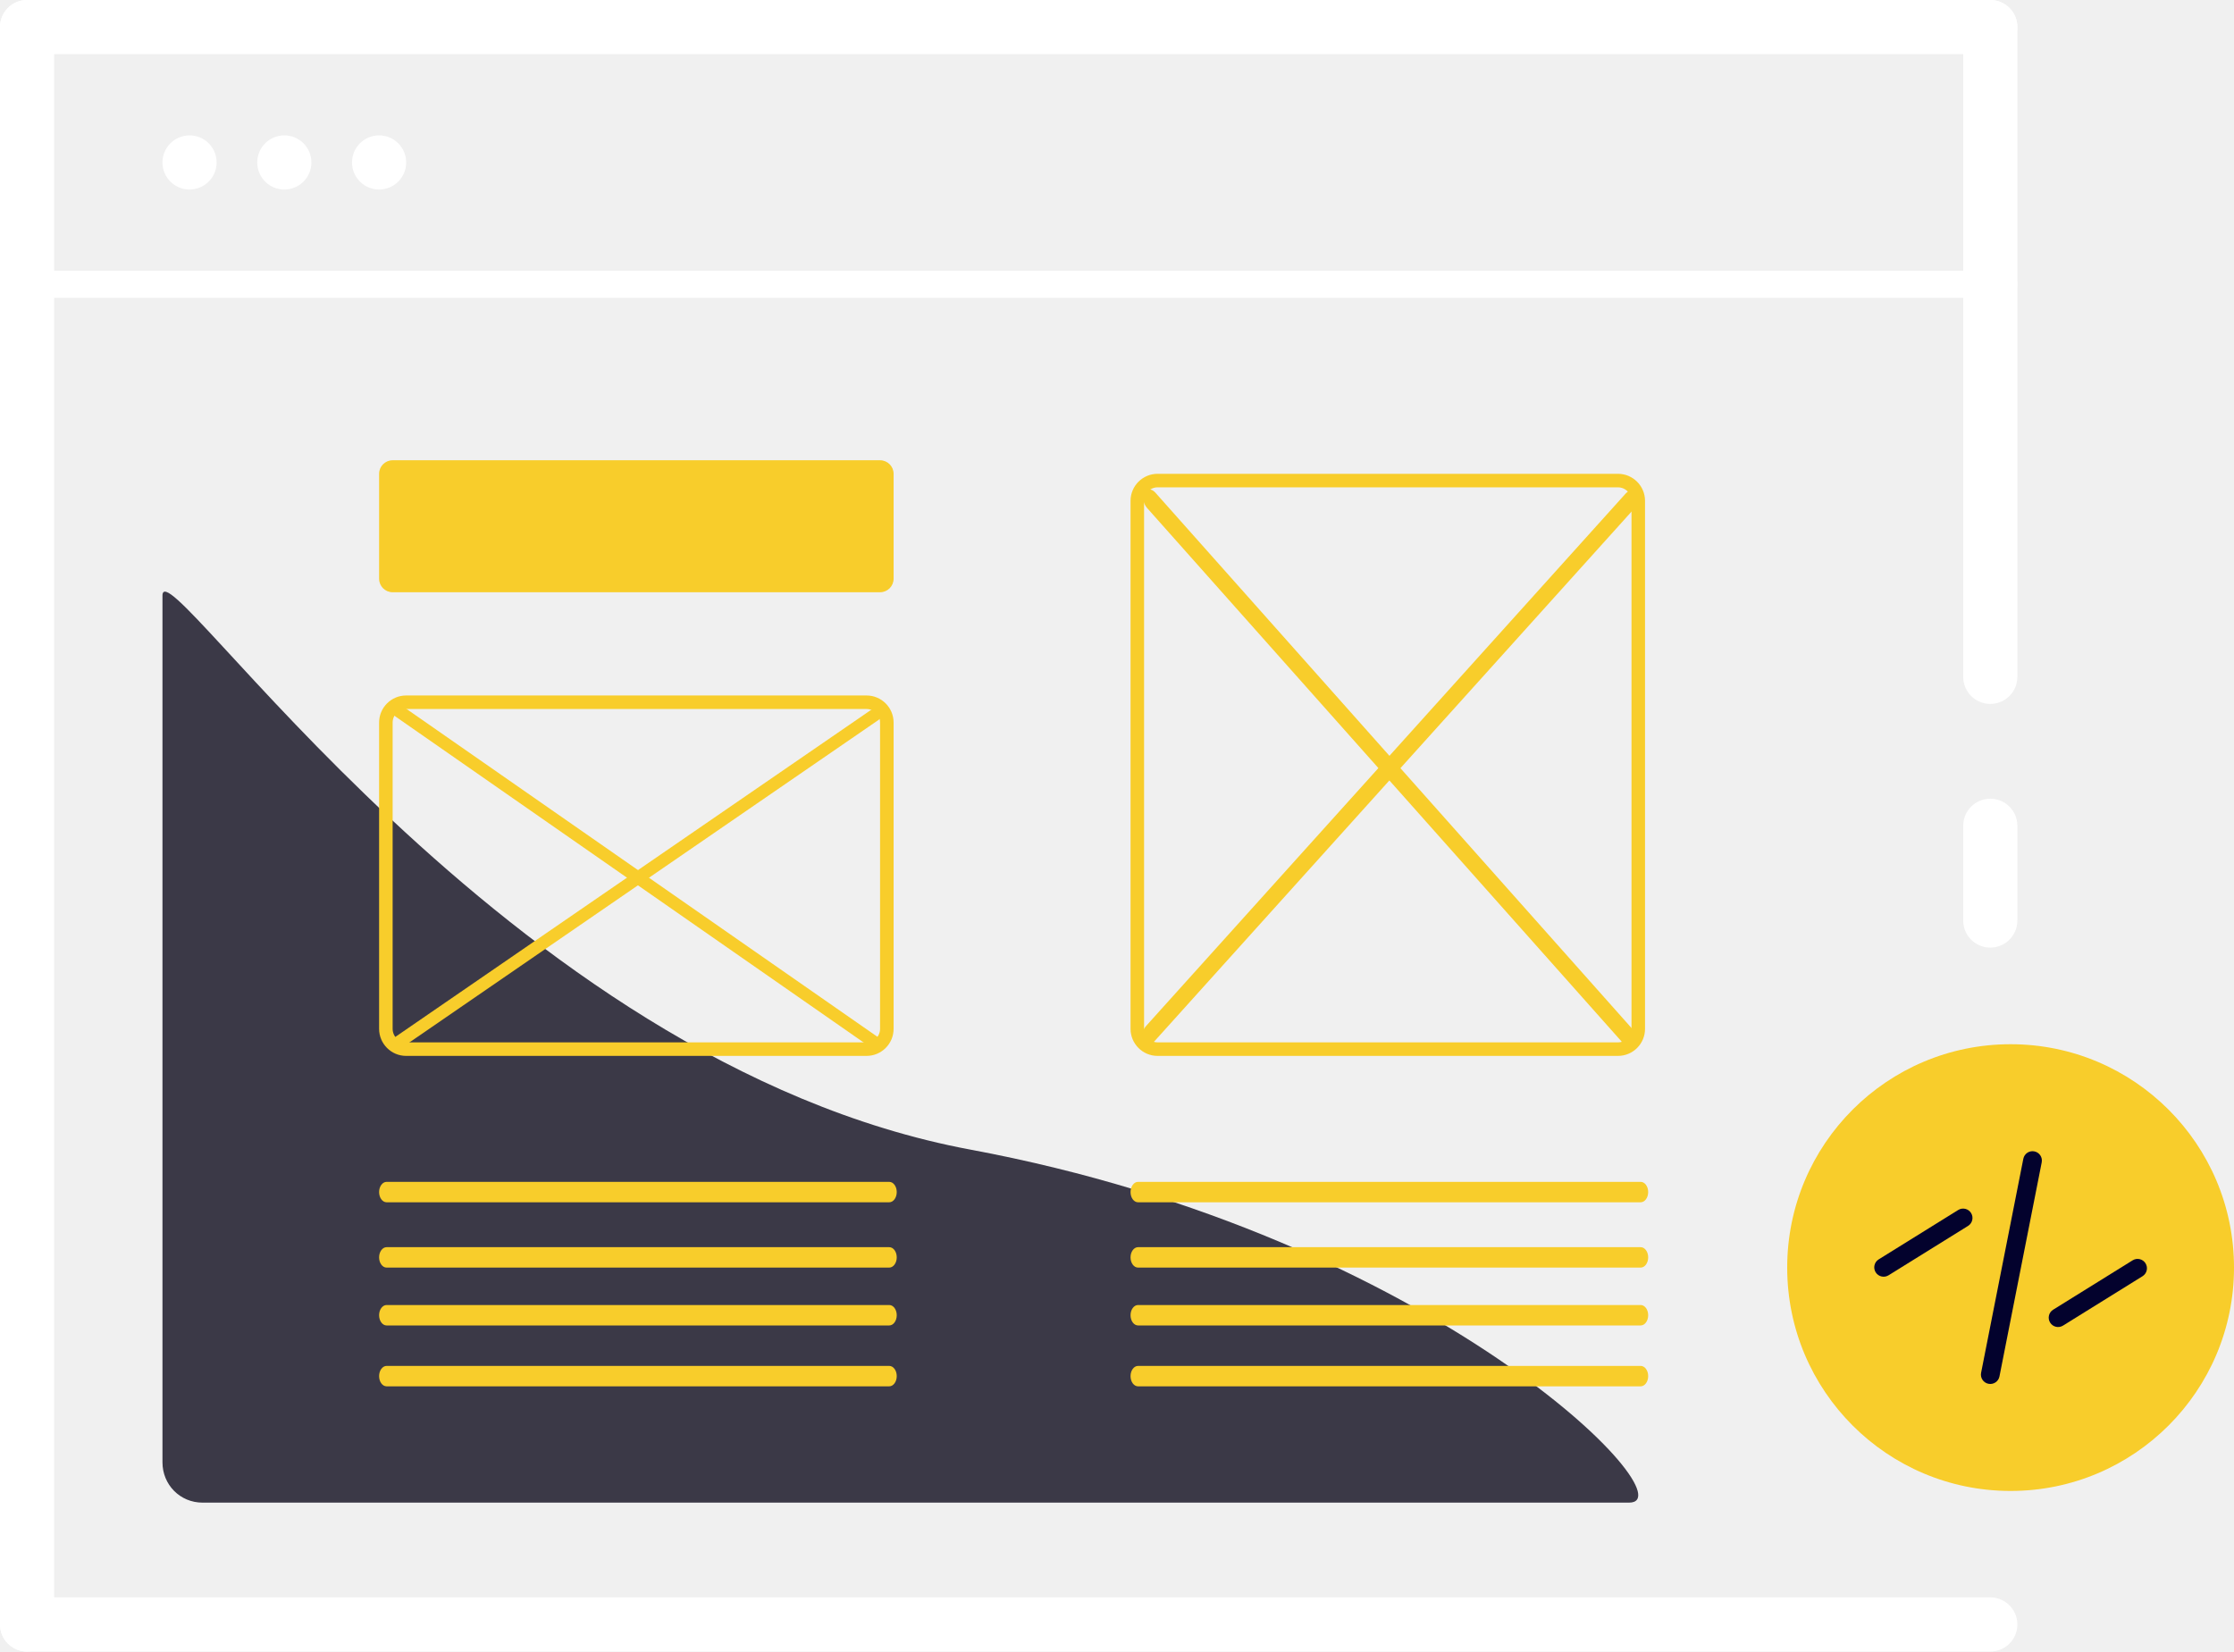
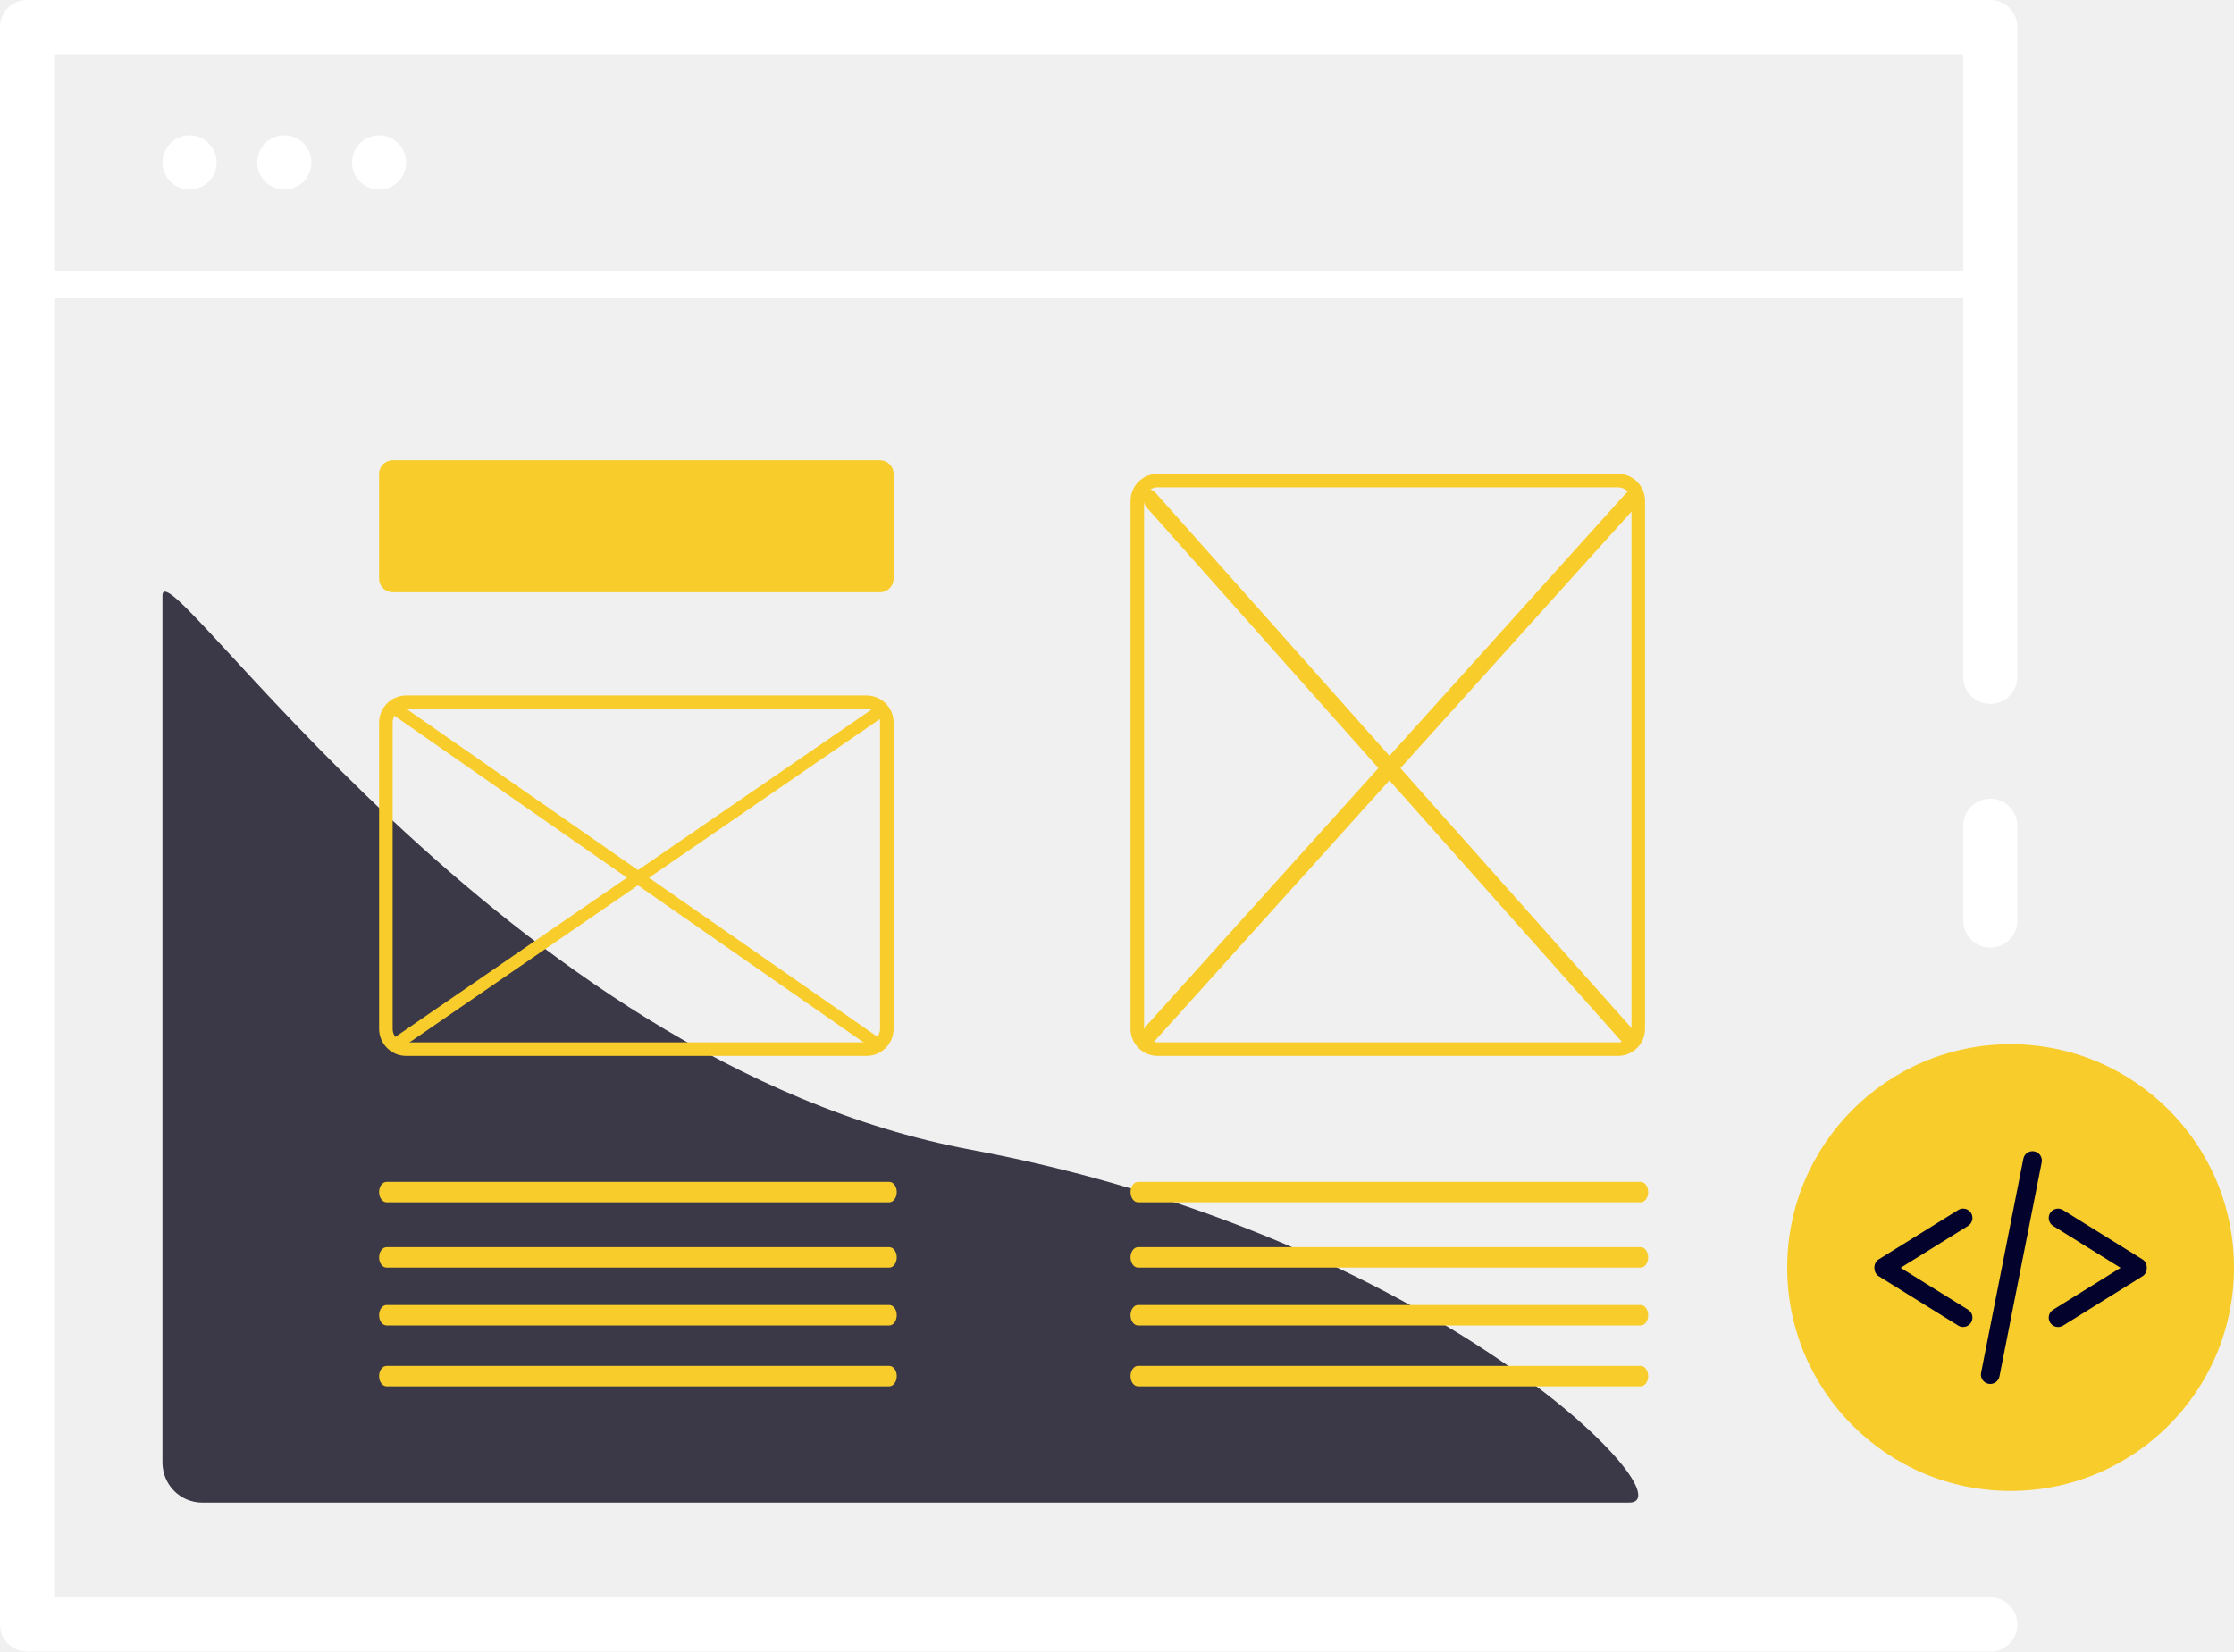
- <svg xmlns="http://www.w3.org/2000/svg" width="165" height="122" viewBox="0 0 165 122" fill="none">
-   <rect width="149" height="4" rx="2" fill="white" />
-   <rect y="118" width="149" height="4" rx="2" fill="white" />
-   <rect y="20" width="149" height="2" rx="1" fill="white" />
-   <circle cx="148.5" cy="93.637" r="16.5" fill="#F8CD2B" />
-   <rect y="122" width="122" height="4" rx="2" transform="rotate(-90 0 122)" fill="white" />
-   <rect x="145" y="52" width="52" height="4" rx="2" transform="rotate(-90 145 52)" fill="white" />
-   <rect x="145" y="70" width="11" height="4" rx="2" transform="rotate(-90 145 70)" fill="white" />
-   <circle cx="14" cy="12" r="2" fill="white" />
-   <circle cx="21" cy="12" r="2" fill="white" />
-   <circle cx="28" cy="12" r="2" fill="white" />
-   <path d="M12 43.998C12 39.986 37.243 78.502 71.666 84.921C106.089 91.341 124.907 111 120.317 111C116.191 111 31.916 111 14.958 111C13.301 111 12 109.678 12 108.022C12 95.484 12 47.484 12 43.998Z" fill="#3B3947" />
-   <path d="M65.678 92.129C65.985 92.129 66.232 92.466 66.232 92.883C66.232 93.3 65.983 93.637 65.678 93.637H28.553C28.248 93.637 28 93.3 28 92.883C28 92.467 28.249 92.129 28.553 92.129H65.678Z" fill="#F8CD2B" />
-   <path d="M65.678 87.304C65.985 87.304 66.232 87.642 66.232 88.059C66.232 88.475 65.983 88.813 65.678 88.813H28.553C28.248 88.813 28 88.475 28 88.059C28 87.643 28.249 87.304 28.553 87.304H65.678Z" fill="#F8CD2B" />
-   <path d="M65.678 96.402C65.985 96.402 66.232 96.74 66.232 97.157C66.232 97.573 65.983 97.911 65.678 97.911H28.553C28.248 97.911 28 97.573 28 97.157C28 96.741 28.249 96.402 28.553 96.402H65.678Z" fill="#F8CD2B" />
-   <path d="M65.678 100.9C65.985 100.9 66.232 101.237 66.232 101.654C66.232 102.071 65.983 102.409 65.678 102.409H28.553C28.248 102.409 28 102.071 28 101.654C28 101.239 28.249 100.9 28.553 100.9H65.678Z" fill="#F8CD2B" />
-   <path d="M121.178 92.129C121.485 92.129 121.732 92.466 121.732 92.883C121.732 93.3 121.483 93.637 121.178 93.637H84.053C83.748 93.637 83.5 93.3 83.5 92.883C83.5 92.467 83.749 92.129 84.053 92.129H121.178Z" fill="#F8CD2B" />
-   <path d="M121.178 87.304C121.485 87.304 121.732 87.642 121.732 88.059C121.732 88.475 121.483 88.813 121.178 88.813H84.053C83.748 88.813 83.5 88.475 83.5 88.059C83.5 87.643 83.749 87.304 84.053 87.304H121.178Z" fill="#F8CD2B" />
-   <path d="M121.178 96.402C121.485 96.402 121.732 96.74 121.732 97.157C121.732 97.573 121.483 97.911 121.178 97.911H84.053C83.748 97.911 83.5 97.573 83.5 97.157C83.5 96.741 83.749 96.402 84.053 96.402H121.178Z" fill="#F8CD2B" />
-   <path d="M121.178 100.9C121.485 100.9 121.732 101.237 121.732 101.654C121.732 102.071 121.483 102.409 121.178 102.409H84.053C83.748 102.409 83.5 102.071 83.5 101.654C83.5 101.239 83.749 100.9 84.053 100.9H121.178Z" fill="#F8CD2B" />
-   <rect x="28.5" y="51.875" width="37" height="25.625" rx="1.5" stroke="#F8CD2B" />
-   <path d="M64.787 76.576C65.076 76.777 65.172 77.096 65.001 77.289C64.83 77.482 64.458 77.475 64.17 77.274L29.218 52.935C28.93 52.735 28.835 52.416 29.006 52.223C29.176 52.031 29.549 52.037 29.835 52.237L64.787 76.576Z" fill="#F8CD2B" />
-   <path d="M29.75 77.341C29.459 77.541 29.088 77.545 28.919 77.351C28.75 77.157 28.848 76.838 29.137 76.639L64.258 52.493C64.547 52.294 64.919 52.289 65.088 52.483C65.257 52.677 65.159 52.996 64.87 53.194L29.75 77.341Z" fill="#F8CD2B" />
-   <rect x="84" y="35.5" width="37" height="42" rx="1.5" stroke="#F8CD2B" />
-   <path d="M120.69 76.153C120.983 76.482 121.081 76.999 120.91 77.311C120.739 77.623 120.364 77.608 120.073 77.281L84.724 37.527C84.433 37.199 84.335 36.682 84.506 36.37C84.676 36.059 85.052 36.073 85.341 36.399L120.69 76.153Z" fill="#F8CD2B" />
-   <path d="M85.255 76.93C84.962 77.256 84.588 77.265 84.419 76.952C84.25 76.638 84.35 76.121 84.642 75.797L120.073 36.455C120.365 36.131 120.738 36.122 120.908 36.435C121.076 36.748 120.976 37.266 120.686 37.588L85.255 76.93Z" fill="#F8CD2B" />
-   <rect x="28" y="34" width="38" height="9.75" rx="1" fill="#F8CD2B" />
-   <rect x="138.169" y="93.397" width="8.296" height="1.383" rx="0.691" transform="rotate(-31.8536 138.169 93.3972)" fill="#03022D" />
-   <rect x="145.946" y="97.114" width="8.296" height="1.383" rx="0.691" transform="scale(-1 1) rotate(-31.8536 145.946 97.1136)" fill="#03022D" />
-   <rect x="158.831" y="93.397" width="8.296" height="1.383" rx="0.691" transform="scale(-1 1) rotate(-31.8536 158.831 93.3972)" fill="#03022D" />
-   <rect x="151.054" y="97.114" width="8.296" height="1.383" rx="0.691" transform="rotate(-31.8536 151.054 97.1137)" fill="#03022D" />
-   <rect x="146.187" y="102.088" width="17.5" height="1.383" rx="0.691" transform="rotate(-78.8385 146.187 102.088)" fill="#03022D" />
+ <svg xmlns="http://www.w3.org/2000/svg" version="1.1" id="Layer_1" x="0px" y="0px" width="165px" height="122px" viewBox="0 0 165 122" enable-background="new 0 0 165 122" xml:space="preserve">
+   <g>
+     <path fill="#FFFFFF" d="M147,0H2C0.896,0,0,0.896,0,2v118c0,1.104,0.896,2,2,2h145c1.104,0,2-0.896,2-2s-0.896-2-2-2H4V22h141v28   c0,1.104,0.896,2,2,2s2-0.896,2-2V2C149,0.896,148.104,0,147,0z M145,20H4V4h141V20z" />
+     <path fill="#FFFFFF" d="M147,59c-1.104,0-2,0.896-2,2v7c0,1.104,0.896,2,2,2s2-0.896,2-2v-7C149,59.896,148.104,59,147,59z" />
+   </g>
+   <circle fill="#FFFFFF" cx="14" cy="12" r="2" />
+   <circle fill="#FFFFFF" cx="21" cy="12" r="2" />
+   <circle fill="#FFFFFF" cx="28" cy="12" r="2" />
+   <path fill="#3B3947" d="M12,43.998c0-4.012,25.244,34.504,59.667,40.924C106.089,91.341,124.907,111,120.316,111  c-4.125,0-88.4,0-105.359,0c-1.657,0-2.958-1.322-2.958-2.979C12,95.484,12,47.484,12,43.998z" />
+   <g>
+     <path fill="#F8CD2B" d="M65.678,92.129c0.307,0,0.555,0.337,0.555,0.754s-0.249,0.754-0.555,0.754H28.554   C28.248,93.637,28,93.3,28,92.883c0-0.416,0.249-0.754,0.554-0.754H65.678z" />
+     <path fill="#F8CD2B" d="M65.678,87.305c0.307,0,0.555,0.337,0.555,0.754s-0.249,0.754-0.555,0.754H28.554   c-0.306,0-0.554-0.337-0.554-0.754c0-0.416,0.249-0.754,0.554-0.754H65.678z" />
+     <path fill="#F8CD2B" d="M65.678,96.402c0.307,0,0.555,0.338,0.555,0.754c0,0.417-0.249,0.755-0.555,0.755H28.554   c-0.306,0-0.554-0.338-0.554-0.755c0-0.416,0.249-0.754,0.554-0.754H65.678z" />
+     <path fill="#F8CD2B" d="M65.678,100.9c0.307,0,0.555,0.336,0.555,0.754c0,0.416-0.249,0.755-0.555,0.755H28.554   c-0.306,0-0.554-0.339-0.554-0.755c0-0.415,0.249-0.754,0.554-0.754H65.678z" />
+     <path fill="#F8CD2B" d="M121.178,92.129c0.307,0,0.555,0.337,0.555,0.754s-0.25,0.754-0.555,0.754H84.054   c-0.306,0-0.554-0.337-0.554-0.754c0-0.416,0.249-0.754,0.554-0.754H121.178z" />
+     <path fill="#F8CD2B" d="M121.178,87.305c0.307,0,0.555,0.337,0.555,0.754s-0.25,0.754-0.555,0.754H84.054   c-0.306,0-0.554-0.337-0.554-0.754c0-0.416,0.249-0.754,0.554-0.754H121.178z" />
+     <path fill="#F8CD2B" d="M121.178,96.402c0.307,0,0.555,0.338,0.555,0.754c0,0.417-0.25,0.755-0.555,0.755H84.054   c-0.306,0-0.554-0.338-0.554-0.755c0-0.416,0.249-0.754,0.554-0.754H121.178z" />
+     <path fill="#F8CD2B" d="M121.178,100.9c0.307,0,0.555,0.336,0.555,0.754c0,0.416-0.25,0.755-0.555,0.755H84.054   c-0.306,0-0.554-0.339-0.554-0.755c0-0.415,0.249-0.754,0.554-0.754H121.178z" />
+     <path fill="none" stroke="#F8CD2B" d="M30,51.875h34c0.829,0,1.5,0.671,1.5,1.5V76c0,0.828-0.671,1.5-1.5,1.5H30   c-0.829,0-1.5-0.672-1.5-1.5V53.375C28.5,52.546,29.171,51.875,30,51.875z" />
+     <path fill="#F8CD2B" d="M64.787,76.576c0.29,0.201,0.384,0.52,0.214,0.713c-0.17,0.192-0.543,0.186-0.831-0.016L29.218,52.936   c-0.288-0.201-0.383-0.519-0.212-0.712c0.17-0.192,0.543-0.186,0.83,0.014L64.787,76.576z" />
+     <path fill="#F8CD2B" d="M29.75,77.341c-0.291,0.2-0.662,0.204-0.832,0.011c-0.169-0.195-0.07-0.514,0.219-0.713l35.121-24.146   c0.29-0.199,0.661-0.203,0.83-0.009c0.168,0.193,0.071,0.513-0.217,0.711L29.75,77.341z" />
+     <path fill="none" stroke="#F8CD2B" d="M85.5,35.5h34c0.828,0,1.5,0.671,1.5,1.5v39c0,0.828-0.672,1.5-1.5,1.5h-34   c-0.828,0-1.5-0.672-1.5-1.5V37C84,36.171,84.672,35.5,85.5,35.5z" />
+     <path fill="#F8CD2B" d="M120.689,76.153c0.293,0.329,0.392,0.847,0.221,1.157c-0.172,0.313-0.547,0.298-0.837-0.029L84.725,37.526   c-0.291-0.327-0.39-0.845-0.219-1.156c0.17-0.311,0.545-0.297,0.836,0.029L120.689,76.153z" />
+     <path fill="#F8CD2B" d="M85.255,76.93c-0.294,0.326-0.667,0.335-0.836,0.021c-0.169-0.313-0.068-0.83,0.224-1.154l35.431-39.342   c0.292-0.324,0.665-0.333,0.835-0.02c0.168,0.312,0.068,0.83-0.223,1.153L85.255,76.93z" />
+     <path fill="#F8CD2B" d="M29,34h36c0.552,0,1,0.448,1,1v7.75c0,0.552-0.448,1-1,1H29c-0.552,0-1-0.448-1-1V35   C28,34.448,28.448,34,29,34z" />
+   </g>
+   <g>
+     <circle fill="#F8CD2B" cx="148.5" cy="93.637" r="16.5" />
+     <g>
+       <path fill="#03022D" d="M145.358,96.748l-4.98-3.095l4.98-3.095c0.324-0.202,0.424-0.629,0.222-0.953    c-0.201-0.324-0.627-0.424-0.951-0.222l-5.873,3.648c-0.193,0.121-0.295,0.322-0.313,0.533c-0.004,0.025-0.001,0.05-0.003,0.075    c0.001,0.036-0.002,0.07,0.005,0.106c0.019,0.209,0.119,0.408,0.312,0.527l5.872,3.649c0.325,0.201,0.751,0.102,0.952-0.223    S145.683,96.95,145.358,96.748z" />
+       <path fill="#03022D" d="M158.559,93.661c-0.001-0.033,0.003-0.066-0.003-0.1c-0.019-0.21-0.12-0.409-0.313-0.529l-5.872-3.648    c-0.324-0.202-0.751-0.103-0.952,0.222s-0.102,0.751,0.223,0.953l4.981,3.095l-4.982,3.096c-0.324,0.201-0.424,0.628-0.222,0.952    s0.628,0.424,0.952,0.223l5.872-3.649c0.194-0.12,0.296-0.321,0.313-0.532C158.561,93.715,158.558,93.688,158.559,93.661z" />
+       <path fill="#03022D" d="M146.32,101.41l3.121-15.813c0.073-0.375,0.438-0.619,0.812-0.545l0,0    c0.374,0.074,0.618,0.438,0.544,0.813l-3.119,15.813c-0.074,0.374-0.438,0.618-0.813,0.544l0,0    C146.49,102.148,146.247,101.784,146.32,101.41z" />
+     </g>
+   </g>
</svg>
